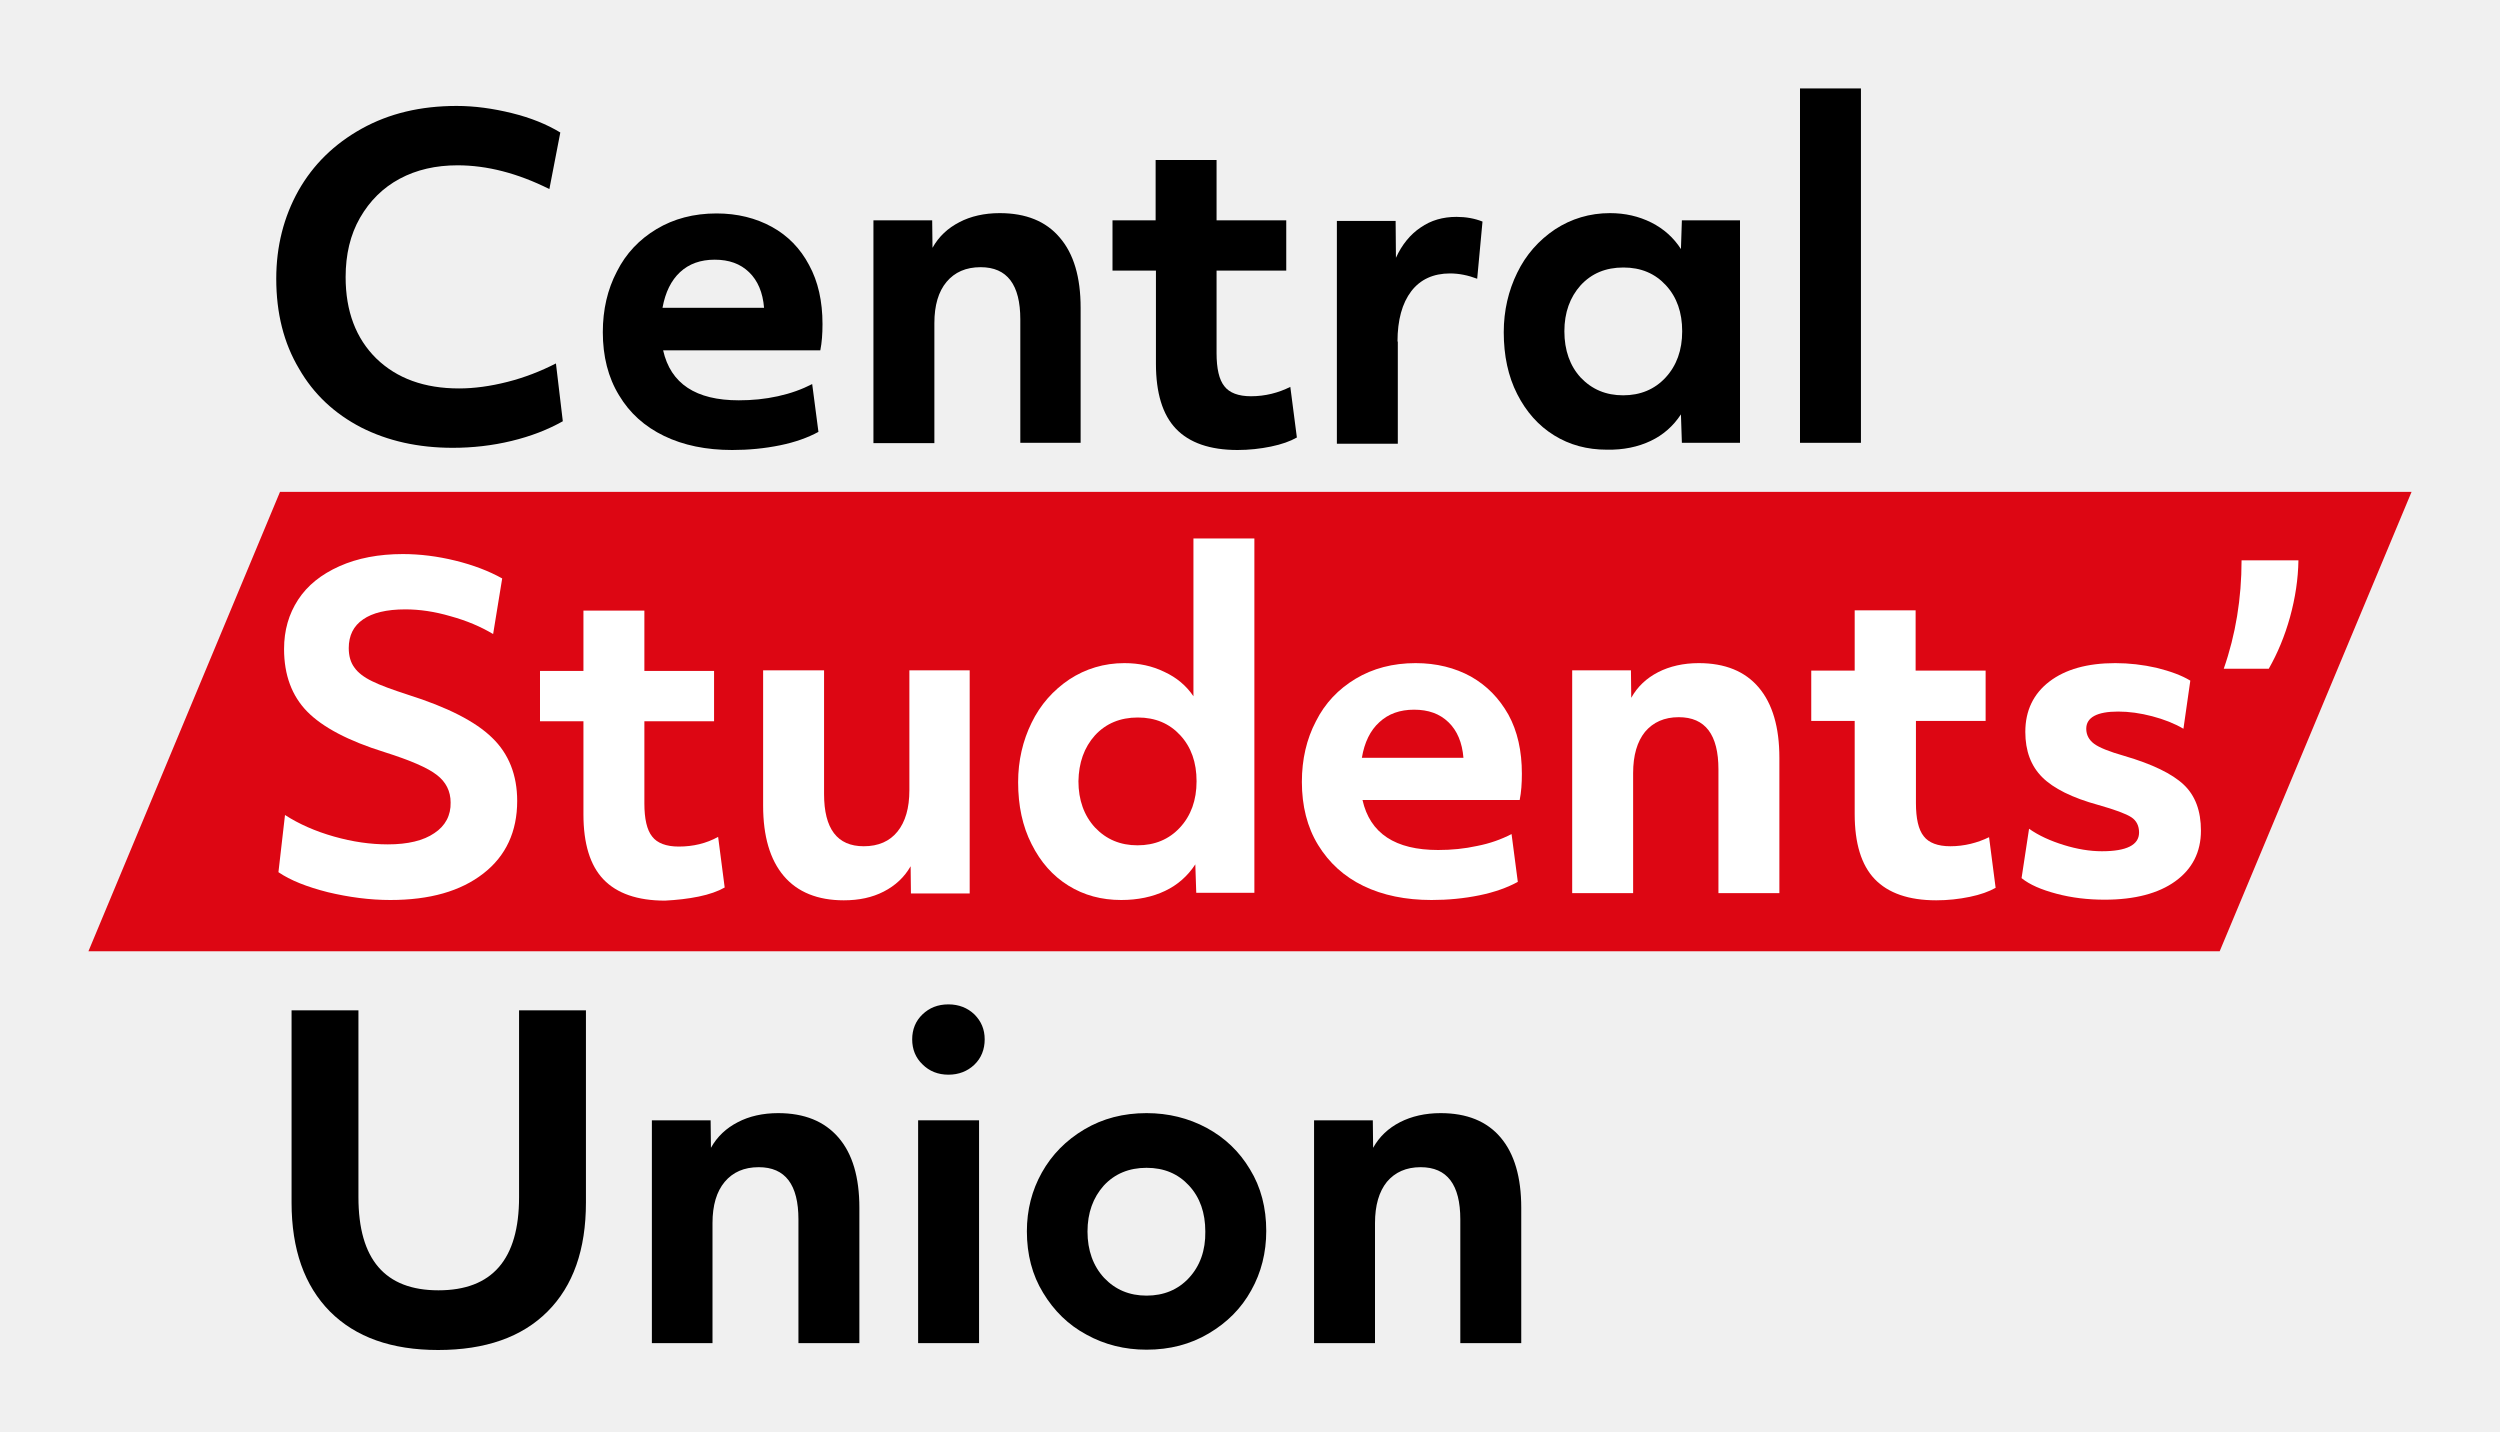
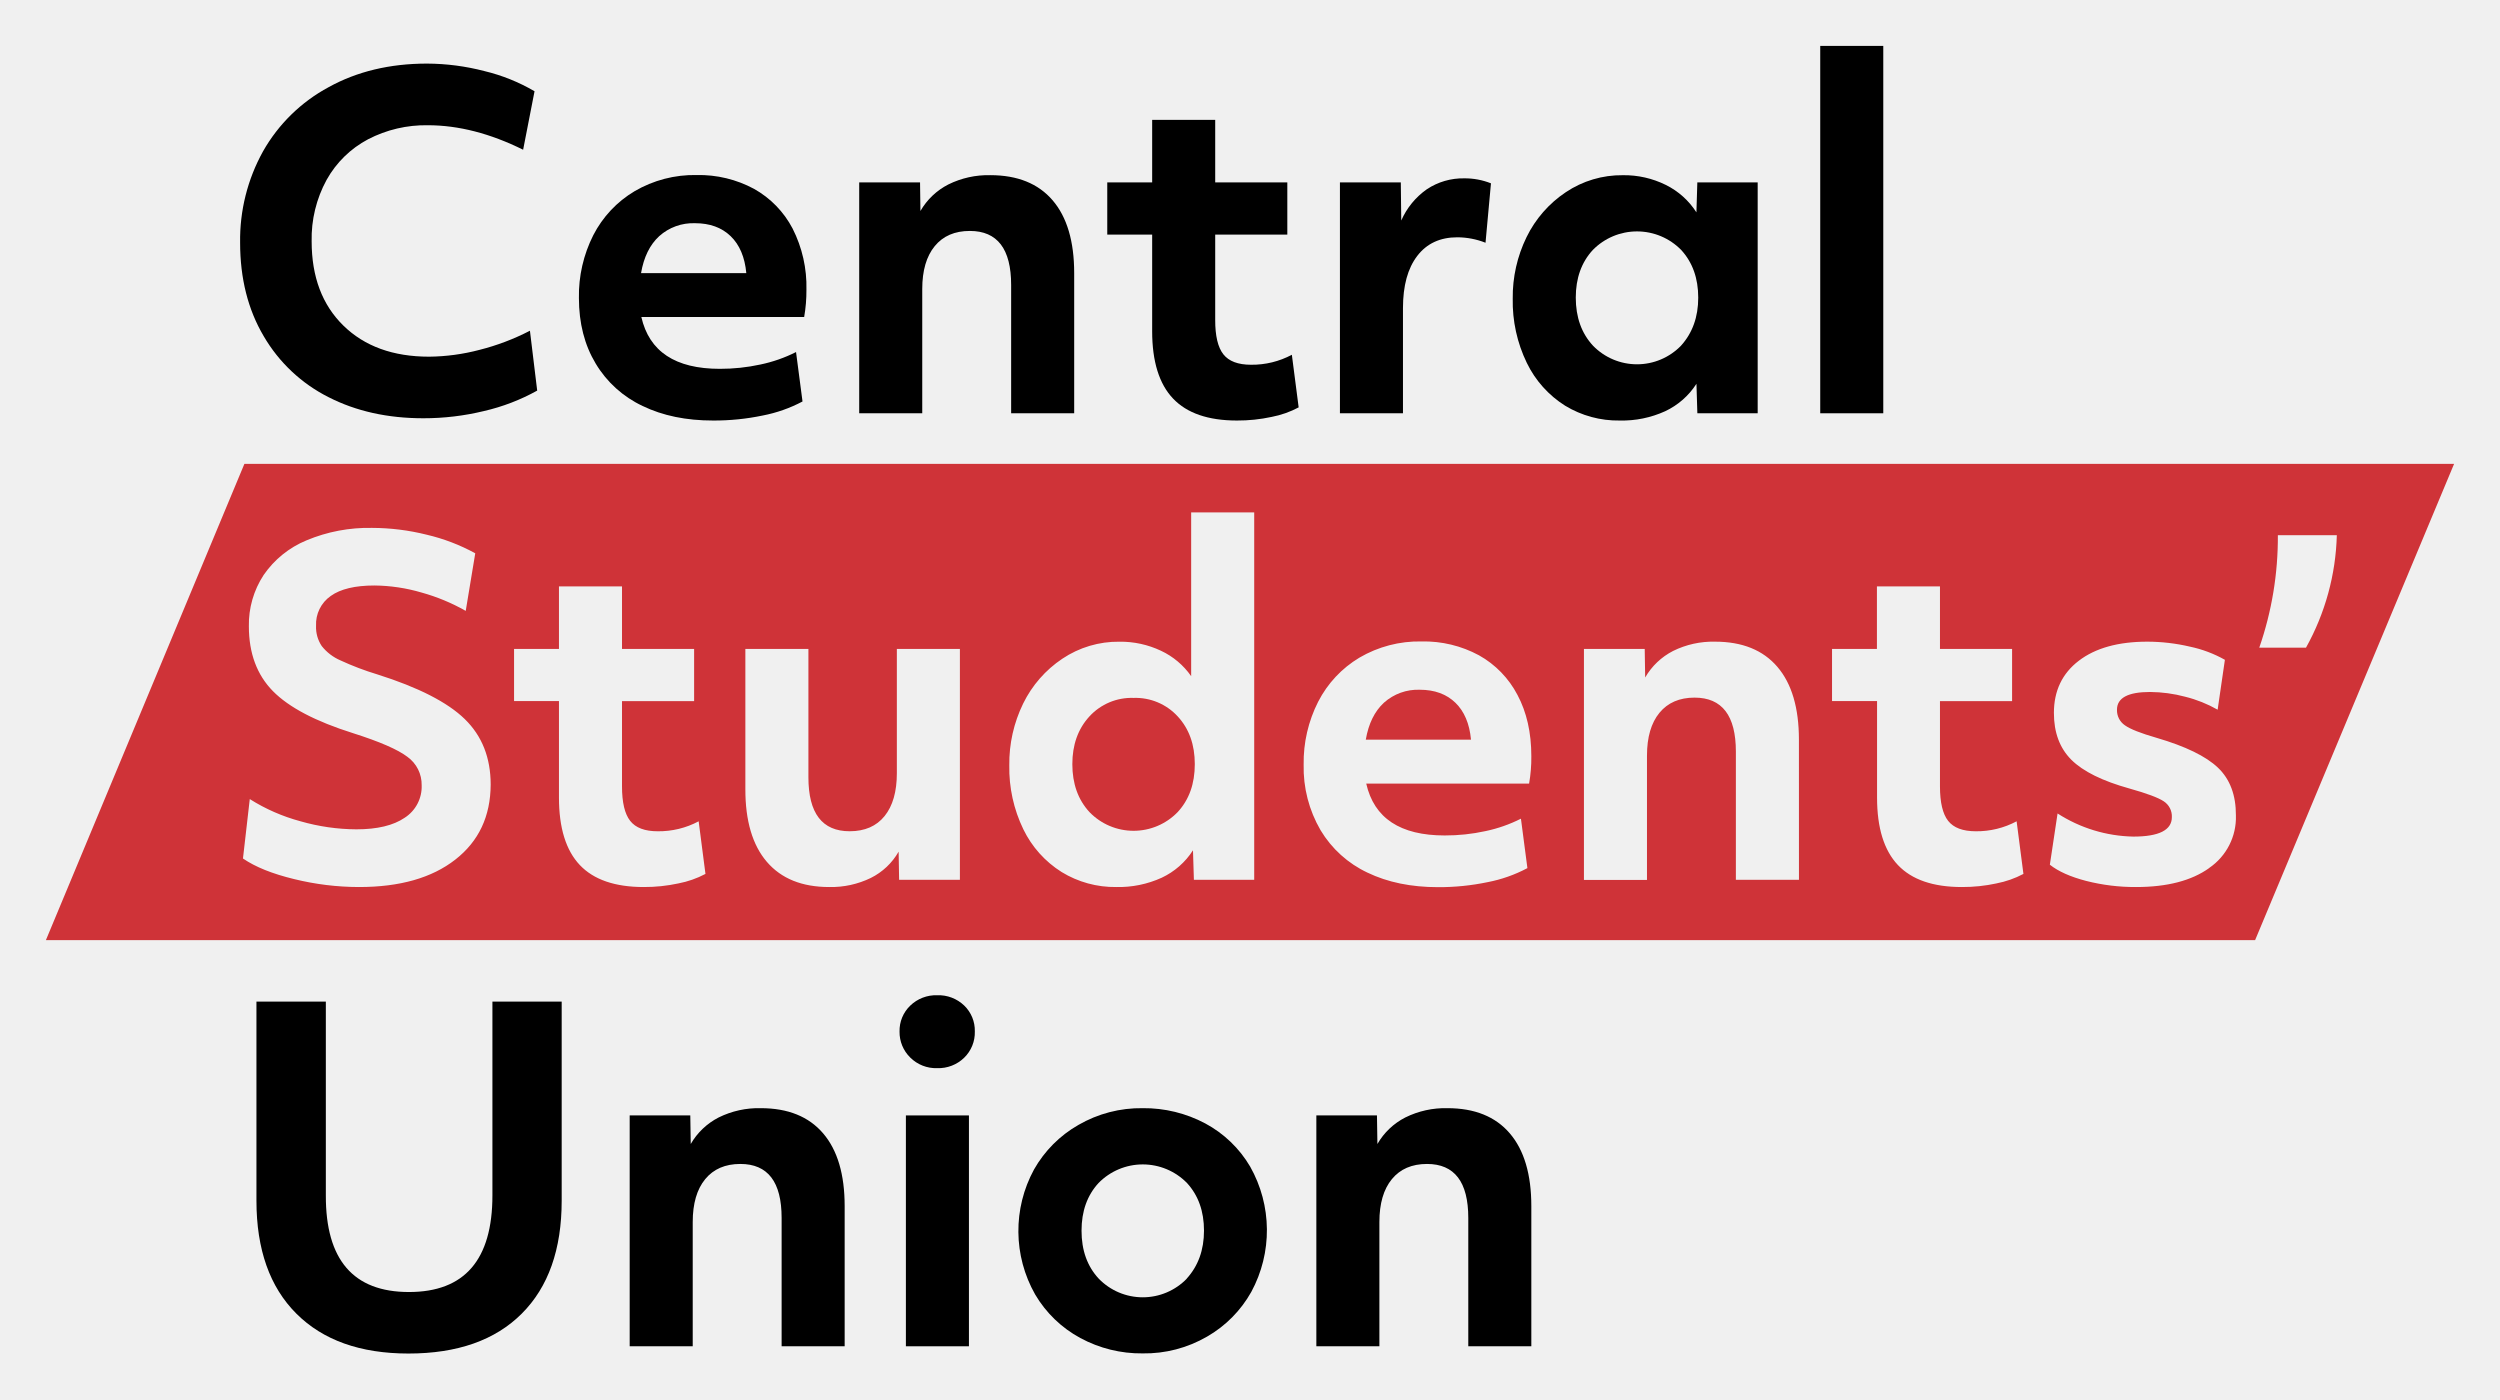
- <svg xmlns="http://www.w3.org/2000/svg" version="1.1" x="0px" y="0px" viewBox="0 0 800 458.1" style="enable-background:new 0 0 800 458.1;" xml:space="preserve">
-   <style type="text/css">
- 	.st0{display:none;}
- 	.st1{display:inline;}
- 	.st2{fill:#DD0613;}
- 	.st3{display:none;fill:#DD0613;}
- 	.st4{display:none;fill:#DC0B17;}
- 	.st5{fill:#FFFFFF;}
- 	.st6{display:none;fill:#F42AFF;}
- 	.st7{font-family:'ObjektivMk2W03-Bold';}
- 	.st8{font-size:140px;}
- 	.st9{letter-spacing:-1;}
- 	.st10{display:inline;fill:#00C9F4;}
- 	.st11{display:inline;fill:#0A9F00;}
- 	.st12{display:inline;fill:#DD0613;}
- 	.st13{font-family:'OpenSans-Bold';}
- 	.st14{font-size:148.705px;}
- 	.st15{display:inline;fill:#FFFFFF;}
- </style>
-   <g id="Layer_1">
-     <g id="Layer_4" class="st0">
-       <rect x="-4.5" y="-53.2" class="st1" width="841.9" height="595.3" />
-     </g>
-     <polygon id="_x2D_10" class="st2" points="710.3,304.4 28.3,304.4 89.6,157.4 771.7,157.4  " />
-     <polygon id="Normal_0" class="st3" points="721.5,304.4 27,304.4 88.2,157.4 782.9,157.4  " />
-     <polygon id="Thin" class="st4" points="721.5,304.4 27,304.4 82,172.3 776.7,172.3  " />
-     <g>
-       <path d="M115.6,136.8c8.5,4.3,18.2,6.5,29.3,6.5c6.3,0,12.6-0.7,18.8-2.2c6.2-1.5,11.6-3.6,16.4-6.3l-2.2-18.5    c-4.9,2.5-10,4.5-15.5,5.9c-5.5,1.4-10.7,2.1-15.5,2.1c-11.1,0-19.9-3.2-26.5-9.6c-6.5-6.4-9.8-15.1-9.8-26c0-7.3,1.5-13.6,4.6-19    c3.1-5.4,7.3-9.6,12.7-12.5c5.4-2.9,11.6-4.3,18.5-4.3c9.4,0,19.2,2.5,29.4,7.6l3.5-18.1c-4.3-2.6-9.4-4.7-15.5-6.2    s-11.9-2.3-17.7-2.3c-11.5,0-21.6,2.4-30.4,7.3c-8.8,4.9-15.5,11.5-20.2,19.8c-4.7,8.4-7.1,17.8-7.1,28.2c0,11,2.4,20.6,7.3,28.8    C100.4,126.2,107.1,132.4,115.6,136.8z" />
-       <path d="M212.5,139.5c6.2,3,13.5,4.5,21.8,4.5c5.3,0,10.4-0.5,15.3-1.5c4.9-1,9-2.5,12.3-4.3l-2-15.3c-3.3,1.7-6.9,3-11,3.9    c-4.1,0.9-8.2,1.3-12.5,1.3c-13.7,0-21.8-5.3-24.2-16h50.3c0.5-2.5,0.7-5.3,0.7-8.4c0-7.3-1.4-13.6-4.3-18.9    c-2.8-5.3-6.8-9.4-11.9-12.2c-5.1-2.8-11-4.3-17.7-4.3c-7.3,0-13.7,1.7-19.2,5c-5.5,3.3-9.8,7.8-12.7,13.6    c-3,5.7-4.5,12.2-4.5,19.4c0,7.7,1.7,14.5,5.2,20.2C201.5,132.2,206.3,136.5,212.5,139.5z M217.6,87.1c2.9-2.7,6.6-4,11.1-4    c4.6,0,8.2,1.3,11,4c2.8,2.7,4.4,6.5,4.8,11.4H212C212.9,93.5,214.8,89.7,217.6,87.1z" />
-       <path d="M326.3,141.7h19.5V98.5c0-9.8-2.2-17.3-6.7-22.5c-4.4-5.2-10.8-7.8-19.2-7.8c-4.9,0-9.3,1-12.9,2.9    c-3.7,1.9-6.6,4.6-8.6,8.2l-0.1-8.8h-18.8v71.3h19.5v-38.4c0-5.7,1.3-10.1,3.9-13.2c2.6-3.1,6.2-4.7,10.9-4.7    c8.5,0,12.7,5.6,12.7,16.7V141.7z" />
-       <path d="M400.3,126.8c-4,0-6.9-1.1-8.5-3.2c-1.7-2.1-2.5-5.7-2.5-10.6V86.6h22.3V70.5h-22.3V51.2h-19.5v19.3H356v16.1h13.9v29.8    c0,9.3,2.1,16.3,6.4,20.8c4.3,4.5,10.9,6.8,19.7,6.8c3.7,0,7.3-0.4,10.7-1.1c3.4-0.7,6.2-1.7,8.3-2.9l-2.1-16.2    C409.1,125.7,404.9,126.8,400.3,126.8z" />
-       <path d="M447.2,109.3c0-6.9,1.5-12.3,4.4-16.1c2.9-3.8,7.1-5.7,12.4-5.7c2.9,0,5.8,0.6,8.7,1.7l1.7-18.3c-2.5-1-5.3-1.5-8.3-1.5    c-4.4,0-8.2,1.1-11.5,3.4c-3.3,2.2-6,5.5-7.9,9.7l-0.1-11.8h-18.8v71.3h19.5V109.3z" />
-       <path d="M528.2,141.1c4-1.9,7.2-4.7,9.7-8.5l0.3,9.1h18.6V70.5h-18.6l-0.3,9.2c-2.3-3.6-5.5-6.5-9.5-8.5c-4-2-8.4-3-13.2-3    c-6.5,0-12.4,1.8-17.6,5.2c-5.2,3.5-9.3,8.1-12.1,13.9c-2.8,5.7-4.3,12.1-4.3,19c0,7.5,1.4,14.1,4.3,19.8    c2.9,5.7,6.8,10.1,11.8,13.2c5,3.1,10.6,4.6,16.9,4.6C519.5,144,524.2,143,528.2,141.1z M500.6,106c0-6,1.8-10.9,5.2-14.7    c3.5-3.8,8-5.7,13.7-5.7c5.6,0,10.1,1.9,13.6,5.7c3.5,3.8,5.2,8.7,5.2,14.7c0,6.1-1.8,11-5.3,14.8c-3.5,3.8-8.1,5.7-13.6,5.7    c-5.5,0-10-1.9-13.6-5.7C502.4,117.1,500.6,112.1,500.6,106z" />
-       <rect x="576" y="28.3" width="19.5" height="113.4" />
-       <path class="st5" d="M139,266.6c-3.5,2.4-8.5,3.6-14.9,3.6c-5.5,0-11.2-0.8-17.2-2.5c-6-1.7-11.2-4-15.7-6.9l-2.1,18.3    c3.8,2.6,9.1,4.7,15.8,6.4c6.7,1.6,13.4,2.5,20,2.5c12.6,0,22.5-2.8,29.8-8.5c7.2-5.6,10.8-13.4,10.8-23.2c0-8.3-2.7-15.1-8-20.2    c-5.3-5.2-14.3-9.8-27-13.8c-4.9-1.6-8.8-3-11.4-4.3c-2.7-1.3-4.6-2.8-5.7-4.4c-1.2-1.6-1.8-3.7-1.8-6.2c0-4,1.5-7.1,4.6-9.2    c3-2.1,7.5-3.2,13.5-3.2c4.6,0,9.4,0.7,14.5,2.2c5.1,1.4,9.6,3.3,13.6,5.7l2.9-17.8c-4.3-2.4-9.3-4.3-15-5.7    c-5.7-1.4-11.3-2.1-16.8-2.1c-7.7,0-14.5,1.3-20.3,3.9c-5.8,2.6-10.2,6.1-13.2,10.7c-3,4.6-4.5,9.8-4.5,15.8c0,8.3,2.5,15,7.4,20    c4.9,5,13.2,9.4,24.8,13c8.2,2.6,13.8,5,16.7,7.3c2.9,2.2,4.4,5.2,4.4,8.8C144.3,260.9,142.5,264.3,139,266.6z" />
-       <path class="st5" d="M223.6,286.9c3.4-0.7,6.2-1.7,8.3-2.9l-2.1-16.2c-3.8,2.1-8,3.1-12.6,3.1c-4,0-6.9-1.1-8.5-3.2    c-1.7-2.1-2.5-5.7-2.5-10.6v-26.3h22.3v-16.1h-22.3v-19.3h-19.5v19.3h-13.9v16.1h13.9v29.8c0,9.3,2.1,16.3,6.4,20.8    c4.3,4.5,10.9,6.8,19.7,6.8C216.6,288,220.2,287.6,223.6,286.9z" />
-       <path class="st5" d="M310.5,214.5H291v38.4c0,5.7-1.3,10.1-3.8,13.2c-2.5,3.1-6.1,4.7-10.8,4.7c-8.5,0-12.7-5.6-12.7-16.7v-39.6    h-19.5v43.3c0,9.8,2.2,17.3,6.6,22.5c4.4,5.2,10.9,7.8,19.2,7.8c4.9,0,9.1-0.9,12.8-2.8c3.7-1.9,6.6-4.6,8.6-8.1l0.1,8.7h18.8    V214.5z" />
-       <path class="st5" d="M341.9,283.4c5,3.1,10.6,4.6,16.9,4.6c5.3,0,10-1,14-2.9c4-1.9,7.2-4.7,9.7-8.5l0.3,9.1h18.6V172.3h-19.5    v50.5c-2.3-3.4-5.4-6-9.3-7.8c-3.9-1.9-8.1-2.8-12.8-2.8c-6.5,0-12.4,1.8-17.6,5.2c-5.2,3.5-9.3,8.1-12.1,13.9    c-2.8,5.7-4.3,12.1-4.3,19c0,7.5,1.4,14.1,4.3,19.8C333,275.9,336.9,280.3,341.9,283.4z M350.4,235.3c3.5-3.8,8.1-5.7,13.7-5.7    c5.6,0,10.1,1.9,13.6,5.7c3.5,3.8,5.2,8.7,5.2,14.7c0,6.1-1.8,11-5.3,14.8c-3.5,3.8-8.1,5.7-13.6,5.7c-5.5,0-10-1.9-13.6-5.7    c-3.5-3.8-5.3-8.8-5.3-14.8C345.2,244.1,346.9,239.2,350.4,235.3z" />
-       <path class="st5" d="M470.7,216.5c-5.1-2.8-11-4.3-17.7-4.3c-7.3,0-13.7,1.7-19.2,5c-5.5,3.3-9.8,7.8-12.7,13.6    c-3,5.7-4.5,12.2-4.5,19.4c0,7.7,1.7,14.5,5.2,20.2c3.5,5.7,8.3,10.1,14.5,13.1c6.2,3,13.5,4.5,21.8,4.5c5.3,0,10.4-0.5,15.3-1.5    c4.9-1,9-2.5,12.3-4.3l-2-15.3c-3.3,1.7-6.9,3-11,3.8c-4.1,0.9-8.2,1.3-12.5,1.3c-13.7,0-21.8-5.3-24.2-16h50.3    c0.5-2.5,0.7-5.3,0.7-8.4c0-7.3-1.4-13.6-4.3-18.9C479.7,223.4,475.8,219.4,470.7,216.5z M435.8,242.5c0.8-4.9,2.7-8.8,5.6-11.4    c2.9-2.7,6.6-4,11.1-4c4.6,0,8.2,1.3,11,4c2.8,2.7,4.4,6.5,4.8,11.4H435.8z" />
-       <path class="st5" d="M543.6,212.2c-4.9,0-9.3,1-13,2.9c-3.7,1.9-6.6,4.6-8.6,8.2l-0.1-8.8h-18.8v71.3h19.5v-38.4    c0-5.7,1.3-10.1,3.8-13.2c2.6-3.1,6.2-4.7,10.8-4.7c8.5,0,12.7,5.6,12.7,16.7v39.6h19.5v-43.3c0-9.8-2.2-17.3-6.6-22.5    C558.4,214.8,552,212.2,543.6,212.2z" />
-       <path class="st5" d="M624.1,270.8c-4,0-6.9-1.1-8.5-3.2c-1.7-2.1-2.5-5.7-2.5-10.6v-26.3h22.3v-16.1H613v-19.3h-19.5v19.3h-13.9    v16.1h13.9v29.8c0,9.3,2.1,16.3,6.4,20.8c4.3,4.5,10.9,6.8,19.7,6.8c3.7,0,7.3-0.4,10.7-1.1c3.4-0.7,6.2-1.7,8.3-2.9l-2.1-16.2    C632.8,269.7,628.6,270.8,624.1,270.8z" />
-       <path class="st5" d="M679.8,241.9c-4.9-1.4-8.1-2.7-9.7-3.9c-1.6-1.2-2.5-2.8-2.5-4.8c0-3.6,3.4-5.5,10.2-5.5    c3.5,0,7.1,0.5,10.9,1.5c3.8,1,7.1,2.3,10,4l2.2-15.4c-2.8-1.7-6.4-3-10.8-4.1c-4.4-1-8.8-1.5-13.2-1.5c-9,0-16,2-21.1,5.9    c-5.1,3.9-7.7,9.3-7.7,16.1c0,6.1,1.8,10.9,5.4,14.5c3.6,3.6,9.6,6.6,18,8.9c5.3,1.5,8.8,2.8,10.5,3.9s2.5,2.8,2.5,4.9    c0,4-4,6-11.9,6c-3.9,0-8-0.7-12.2-2c-4.2-1.3-8-3-11.1-5.2l-2.4,15.8c2.6,2.1,6.3,3.7,11.2,5c4.9,1.3,10,1.9,15.4,1.9    c9.6,0,17.2-2,22.6-5.9s8.2-9.3,8.2-16.2c0-6.3-1.8-11.2-5.5-14.7C695.1,247.6,688.7,244.5,679.8,241.9z" />
-       <path class="st5" d="M717.3,179.3c0,12.2-1.9,23.8-5.7,34.7H726c2.8-4.9,5.1-10.4,6.8-16.5c1.7-6.2,2.6-12.2,2.7-18.2H717.3z" />
-       <path d="M166.1,383.1c0,19.9-8.6,29.8-25.8,29.8c-17.1,0-25.6-9.9-25.6-29.8v-59.8H93.3v61.5c0,15,4.1,26.6,12.3,34.9    c8.2,8.2,19.7,12.3,34.6,12.3c15.1,0,26.8-4.1,35-12.3c8.2-8.2,12.3-19.8,12.3-34.9v-61.5h-21.4V383.1z" />
-       <path d="M249,356.2c-4.9,0-9.3,1-12.9,2.9c-3.7,1.9-6.6,4.6-8.6,8.2l-0.1-8.8h-18.8v71.3H228v-38.4c0-5.7,1.3-10.1,3.9-13.2    c2.6-3.1,6.2-4.7,10.9-4.7c8.5,0,12.7,5.6,12.7,16.7v39.6h19.5v-43.3c0-9.8-2.2-17.3-6.7-22.5C263.8,358.8,257.4,356.2,249,356.2z    " />
-       <rect x="293.8" y="358.5" width="19.5" height="71.3" />
-       <path d="M303.5,321.4c-3.4,0-6.1,1.1-8.3,3.2c-2.2,2.1-3.3,4.8-3.3,8c0,3.2,1.1,5.9,3.3,8c2.2,2.2,5,3.3,8.3,3.3s6.1-1.1,8.3-3.2    c2.2-2.1,3.3-4.9,3.3-8.1c0-3.2-1.1-5.8-3.3-8C309.6,322.5,306.8,321.4,303.5,321.4z" />
-       <path d="M386.1,360.9c-5.8-3.1-12.2-4.7-19.2-4.7c-7.4,0-14,1.7-19.9,5.2c-5.9,3.5-10.4,8.1-13.6,13.8c-3.2,5.7-4.8,12-4.8,18.8    c0,7.4,1.7,14,5.2,19.7c3.5,5.8,8.1,10.3,13.9,13.4c5.8,3.2,12.2,4.8,19.2,4.8c7.4,0,14-1.7,19.9-5.2c5.9-3.5,10.4-8,13.6-13.8    c3.2-5.7,4.8-12.1,4.8-19c0-7.4-1.7-14-5.2-19.7C396.6,368.5,392,364.1,386.1,360.9z M380.5,408.9c-3.5,3.8-8.1,5.7-13.6,5.7    c-5.5,0-10-1.9-13.6-5.7c-3.5-3.8-5.3-8.8-5.3-14.8c0-6,1.8-10.9,5.2-14.7c3.5-3.8,8.1-5.7,13.7-5.7c5.6,0,10.1,1.9,13.6,5.7    c3.5,3.8,5.2,8.7,5.2,14.7C385.8,400.1,384,405.1,380.5,408.9z" />
-       <path d="M461,356.2c-4.9,0-9.3,1-13,2.9c-3.7,1.9-6.6,4.6-8.6,8.2l-0.1-8.8h-18.8v71.3H440v-38.4c0-5.7,1.3-10.1,3.8-13.2    c2.6-3.1,6.2-4.7,10.8-4.7c8.5,0,12.7,5.6,12.7,16.7v39.6h19.5v-43.3c0-9.8-2.2-17.3-6.6-22.5C475.8,358.8,469.4,356.2,461,356.2z    " />
-     </g>
-     <text transform="matrix(1 0 0 1 8.0497 285.7361)" class="st6 st7 st8 st9">/Students/</text>
-   </g>
-   <g id="Layer_2" class="st0">
-     <rect x="384.8" y="285.7" class="st10" width="18.6" height="18.6" />
-     <rect x="386.7" y="153.7" class="st10" width="18.6" height="18.6" />
-     <rect x="386.5" y="304.4" class="st10" width="15" height="15" />
-     <rect x="352.7" y="153.7" transform="matrix(-1 -1.224647e-16 1.224647e-16 -1 723.918 326.062)" class="st10" width="18.6" height="18.6" />
-     <rect x="354.5" y="138.7" transform="matrix(-1 -1.224647e-16 1.224647e-16 -1 724.0663 292.4662)" class="st10" width="15" height="15" />
-     <rect x="405.3" y="157.4" transform="matrix(-1 -1.224647e-16 1.224647e-16 -1 825.571 329.7081)" class="st10" width="15" height="15" />
-     <rect x="-4.5" y="131.7" class="st11" width="841.9" height="25.6" />
-   </g>
-   <g id="Layer_3" class="st0">
-     <polygon class="st12" points="766.5,306.2 21.5,306.2 77.7,155.6 822.6,155.6  " />
-     <text transform="matrix(1 0 0 1 78.7495 136.4164)" class="st1 st13 st14">Central</text>
-     <text transform="matrix(1 0 0 1 78.7495 285.1215)" class="st15 st13 st14">Students’</text>
-     <text transform="matrix(1 0 0 1 78.7495 433.8275)" class="st1 st13 st14">Union</text>
-   </g>
+ <svg xmlns="http://www.w3.org/2000/svg" id="Layer_1" data-name="Layer 1" viewBox="0 0 771.7 431.99">
+   <defs>
+     <style>.cls-1{fill:#cf3338;}</style>
+   </defs>
+   <path class="cls-1" d="M349.91,215.43a17.66,17.66,0,0,0-13.65,5.74q-5.25,5.75-5.25,14.7,0,9.1,5.32,14.84a18.93,18.93,0,0,0,27.16,0q5.33-5.73,5.32-14.84,0-9-5.25-14.7A17.66,17.66,0,0,0,349.91,215.43Z" />
+   <path class="cls-1" d="M438.25,212.91a15.72,15.72,0,0,0-11.06,4q-4.33,4-5.6,11.41h32.48q-.69-7.41-4.83-11.41T438.25,212.91Z" />
+   <path class="cls-1" d="M75.44,143.19l-61.27,147H696.11l61.42-147Zm65.11,122.15q-10.86,8.48-29.75,8.47a84.16,84.16,0,0,1-20-2.45Q80.7,268.92,75,265l2.1-18.34a57,57,0,0,0,15.68,6.86A63.51,63.51,0,0,0,110,256q9.66,0,14.91-3.57a11.42,11.42,0,0,0,5.25-10,10.57,10.57,0,0,0-4.41-8.82q-4.41-3.36-16.73-7.28-17.37-5.46-24.78-13t-7.42-20a27.93,27.93,0,0,1,4.55-15.82,29.92,29.92,0,0,1,13.23-10.71,49.78,49.78,0,0,1,20.3-3.85,70.27,70.27,0,0,1,16.8,2.1,59.33,59.33,0,0,1,15,5.74l-2.94,17.78a59.89,59.89,0,0,0-13.65-5.67,53.3,53.3,0,0,0-14.49-2.17q-9,0-13.51,3.22a10.62,10.62,0,0,0-4.55,9.24,10.43,10.43,0,0,0,1.75,6.23,14.83,14.83,0,0,0,5.74,4.41,86.86,86.86,0,0,0,11.41,4.34q19,6,27,13.79t8,20.23Q151.4,256.87,140.55,265.34Zm68.88,7.35a49.74,49.74,0,0,1-10.71,1.12q-13.31,0-19.74-6.79t-6.44-20.79V216.41H158.68v-16.1h13.86V181H192v19.32h22.26v16.1H192v26.32q0,7.43,2.52,10.64c1.68,2.15,4.52,3.22,8.54,3.22a26.17,26.17,0,0,0,12.6-3.08l2.1,16.24A29.88,29.88,0,0,1,209.43,272.69Zm86.87-1.12H277.54l-.15-8.68a20.3,20.3,0,0,1-8.6,8.12,28,28,0,0,1-12.82,2.8q-12.58,0-19.25-7.77t-6.64-22.47V200.31h19.46v39.62q0,16.66,12.74,16.66,7,0,10.78-4.69t3.78-13.23V200.31H296.3Zm90.85,0H368.53l-.28-9.1a23.09,23.09,0,0,1-9.66,8.47,32.09,32.09,0,0,1-14,2.87,31.51,31.51,0,0,1-16.87-4.62A32.13,32.13,0,0,1,315.89,256a43.46,43.46,0,0,1-4.34-19.81,42.21,42.21,0,0,1,4.27-19,35.26,35.26,0,0,1,12.11-13.86,31,31,0,0,1,17.64-5.25,29.19,29.19,0,0,1,12.81,2.8,23.49,23.49,0,0,1,9.31,7.84V158.17h19.46ZM472,241.89H421.73q3.64,16,24.22,16a58.3,58.3,0,0,0,12.53-1.33,44.48,44.48,0,0,0,11-3.85l2,15.26a43.81,43.81,0,0,1-12.32,4.34,73.33,73.33,0,0,1-15.26,1.54q-12.45,0-21.77-4.48a33.44,33.44,0,0,1-14.49-13.09A38.51,38.51,0,0,1,402.41,236a41.48,41.48,0,0,1,4.48-19.39A33.8,33.8,0,0,1,419.63,203a36.51,36.51,0,0,1,19.18-5,35.71,35.71,0,0,1,17.71,4.27,29.78,29.78,0,0,1,11.9,12.25q4.27,8,4.27,18.9A46,46,0,0,1,472,241.89Zm83.3,29.68H535.83V232q0-16.65-12.74-16.66-7,0-10.85,4.69t-3.85,13.23v38.36H488.93V200.31h18.76l.14,8.82a21,21,0,0,1,8.61-8.19,27.81,27.81,0,0,1,12.95-2.87q12.6,0,19.25,7.77t6.65,22.47Zm61,1.12a49.67,49.67,0,0,1-10.71,1.12q-13.31,0-19.74-6.79t-6.44-20.79V216.41H565.51v-16.1h13.86V181h19.46v19.32h22.26v16.1H598.83v26.32q0,7.43,2.52,10.64t8.54,3.22a26.17,26.17,0,0,0,12.6-3.08l2.1,16.24A29.65,29.65,0,0,1,616.26,272.69Zm65.66-4.76q-8.19,5.88-22.61,5.88a61.07,61.07,0,0,1-15.4-1.89q-7.27-1.89-11.2-5l2.38-15.82a44.71,44.71,0,0,0,23.38,7.14q11.89,0,11.9-6a5.53,5.53,0,0,0-2.52-4.9q-2.52-1.68-10.5-3.92-12.6-3.5-18-8.89T634,220.05q0-10.22,7.7-16.1t21.14-5.88A58,58,0,0,1,676,199.61a37.81,37.81,0,0,1,10.78,4.06l-2.24,15.4a39.63,39.63,0,0,0-10-4,43.25,43.25,0,0,0-10.85-1.47q-10.21,0-10.22,5.46a5.6,5.6,0,0,0,2.45,4.83q2.45,1.75,9.73,3.85,13.44,3.93,19,9.24t5.53,14.7A18.89,18.89,0,0,1,681.92,267.93Zm29.89-68H697.39a104.13,104.13,0,0,0,5.74-34.72h18.2a75.4,75.4,0,0,1-9.52,34.72Z" />
+   <path d="M101.42,122.6q12.74,6.51,29.26,6.51a79,79,0,0,0,18.76-2.24,62.78,62.78,0,0,0,16.38-6.3l-2.24-18.48A72.46,72.46,0,0,1,148,108a63.24,63.24,0,0,1-15.54,2.1q-16.66,0-26.46-9.59t-9.8-26a37.87,37.87,0,0,1,4.62-19A31.5,31.5,0,0,1,113.6,43a38.61,38.61,0,0,1,18.48-4.34q14.13,0,29.4,7.56L165,28.17a56.85,56.85,0,0,0-15.47-6.23,71.33,71.33,0,0,0-17.71-2.31q-17.22,0-30.38,7.28A51,51,0,0,0,81.19,46.72a56.35,56.35,0,0,0-7.07,28.21q0,16.53,7.28,28.84A48.27,48.27,0,0,0,101.42,122.6Z" />
+   <path d="M220.14,129.81a73.39,73.39,0,0,0,15.26-1.54,43.92,43.92,0,0,0,12.32-4.34l-2-15.26a44.63,44.63,0,0,1-11,3.85,58.37,58.37,0,0,1-12.53,1.33q-20.58,0-24.22-16h50.26a46.9,46.9,0,0,0,.7-8.4,39.59,39.59,0,0,0-4.27-18.9,29.9,29.9,0,0,0-11.9-12.25,35.74,35.74,0,0,0-17.71-4.27,36.49,36.49,0,0,0-19.18,5,33.67,33.67,0,0,0-12.74,13.58A41.35,41.35,0,0,0,178.7,92q0,11.63,5.18,20.23a33.33,33.33,0,0,0,14.49,13.09Q207.67,129.82,220.14,129.81ZM203.48,72.9a15.7,15.7,0,0,1,11.06-4q6.86,0,11,4t4.83,11.41H197.88Q199.14,76.9,203.48,72.9Z" />
+   <path d="M331.58,127.57V84.31q0-14.7-6.65-22.47t-19.25-7.77a27.75,27.75,0,0,0-12.95,2.87,20.86,20.86,0,0,0-8.61,8.19L284,56.31H265.22v71.26h19.46V89.21q0-8.53,3.85-13.23t10.85-4.69q12.74,0,12.74,16.66v39.62Z" />
+   <path d="M386.17,112.59q-6,0-8.54-3.22t-2.52-10.64V72.41h22.26V56.31H375.11V37H355.65V56.31H341.79v16.1h13.86v29.82q0,14,6.44,20.79t19.74,6.79a49.6,49.6,0,0,0,10.71-1.12,29.65,29.65,0,0,0,8.33-2.94l-2.1-16.24A26.11,26.11,0,0,1,386.17,112.59Z" />
+   <path d="M433.07,95.09q0-10.35,4.41-16.1t12.39-5.74a23.85,23.85,0,0,1,8.68,1.68l1.68-18.34A21.8,21.8,0,0,0,452,55.05a20.16,20.16,0,0,0-11.55,3.36,23.12,23.12,0,0,0-7.91,9.66l-.14-11.76H413.61v71.26h19.46Z" />
+   <path d="M523.65,65.55a23.69,23.69,0,0,0-9.45-8.47,28.93,28.93,0,0,0-13.23-3,31,31,0,0,0-17.64,5.25,35.26,35.26,0,0,0-12.11,13.86,42.08,42.08,0,0,0-4.27,19A43.46,43.46,0,0,0,471.29,112a32.13,32.13,0,0,0,11.83,13.23A31.51,31.51,0,0,0,500,129.81a32.09,32.09,0,0,0,14-2.87,23.15,23.15,0,0,0,9.66-8.47l.28,9.1h18.62V56.31H523.93Zm-4.76,41.16a18.93,18.93,0,0,1-27.16,0q-5.31-5.73-5.32-14.84,0-9,5.25-14.7a19.1,19.1,0,0,1,27.3,0q5.25,5.74,5.25,14.7T518.89,106.71Z" />
+   <rect x="561.87" y="14.17" width="19.46" height="113.4" />
+   <path d="M152,369q0,29.82-25.76,29.82T100.58,369V309.17H79.16v61.46q0,22.55,12.32,34.86t34.58,12.32q22.68,0,35-12.32t12.32-34.86V309.17H152Z" />
+   <path d="M234.83,342.07a27.81,27.81,0,0,0-13,2.87,21,21,0,0,0-8.61,8.19l-.14-8.82H194.37v71.26h19.46V377.21q0-8.54,3.85-13.23t10.85-4.69q12.75,0,12.74,16.66v39.62h19.46V372.31q0-14.7-6.65-22.47T234.83,342.07Z" />
+   <path d="M289.29,307.21a11.44,11.44,0,0,0-8.33,3.22,10.74,10.74,0,0,0-3.29,8,11,11,0,0,0,3.29,8,11.26,11.26,0,0,0,8.33,3.29,11.4,11.4,0,0,0,8.33-3.22,10.88,10.88,0,0,0,3.29-8.12,10.74,10.74,0,0,0-3.29-8A11.44,11.44,0,0,0,289.29,307.21Z" />
+   <rect x="279.63" y="344.31" width="19.46" height="71.26" />
+   <path d="M372,346.76a40.16,40.16,0,0,0-19.25-4.69,38.56,38.56,0,0,0-19.88,5.18A36.56,36.56,0,0,0,319.18,361a39.67,39.67,0,0,0,.35,38.57,36,36,0,0,0,13.93,13.44,39.54,39.54,0,0,0,19.25,4.76,38.46,38.46,0,0,0,19.88-5.18,36.49,36.49,0,0,0,13.65-13.79,39.94,39.94,0,0,0-.35-38.71A35.57,35.57,0,0,0,372,346.76Zm-5.67,47.95a18.93,18.93,0,0,1-27.16,0q-5.33-5.73-5.32-14.84,0-9,5.25-14.7a19.1,19.1,0,0,1,27.3,0q5.25,5.74,5.25,14.7T366.29,394.71Z" />
+   <path d="M446.79,342.07a27.75,27.75,0,0,0-13,2.87,20.86,20.86,0,0,0-8.61,8.19l-.14-8.82H406.33v71.26h19.46V377.21q0-8.54,3.85-13.23t10.85-4.69q12.74,0,12.74,16.66v39.62h19.46V372.31q0-14.7-6.65-22.47T446.79,342.07Z" />
</svg>
